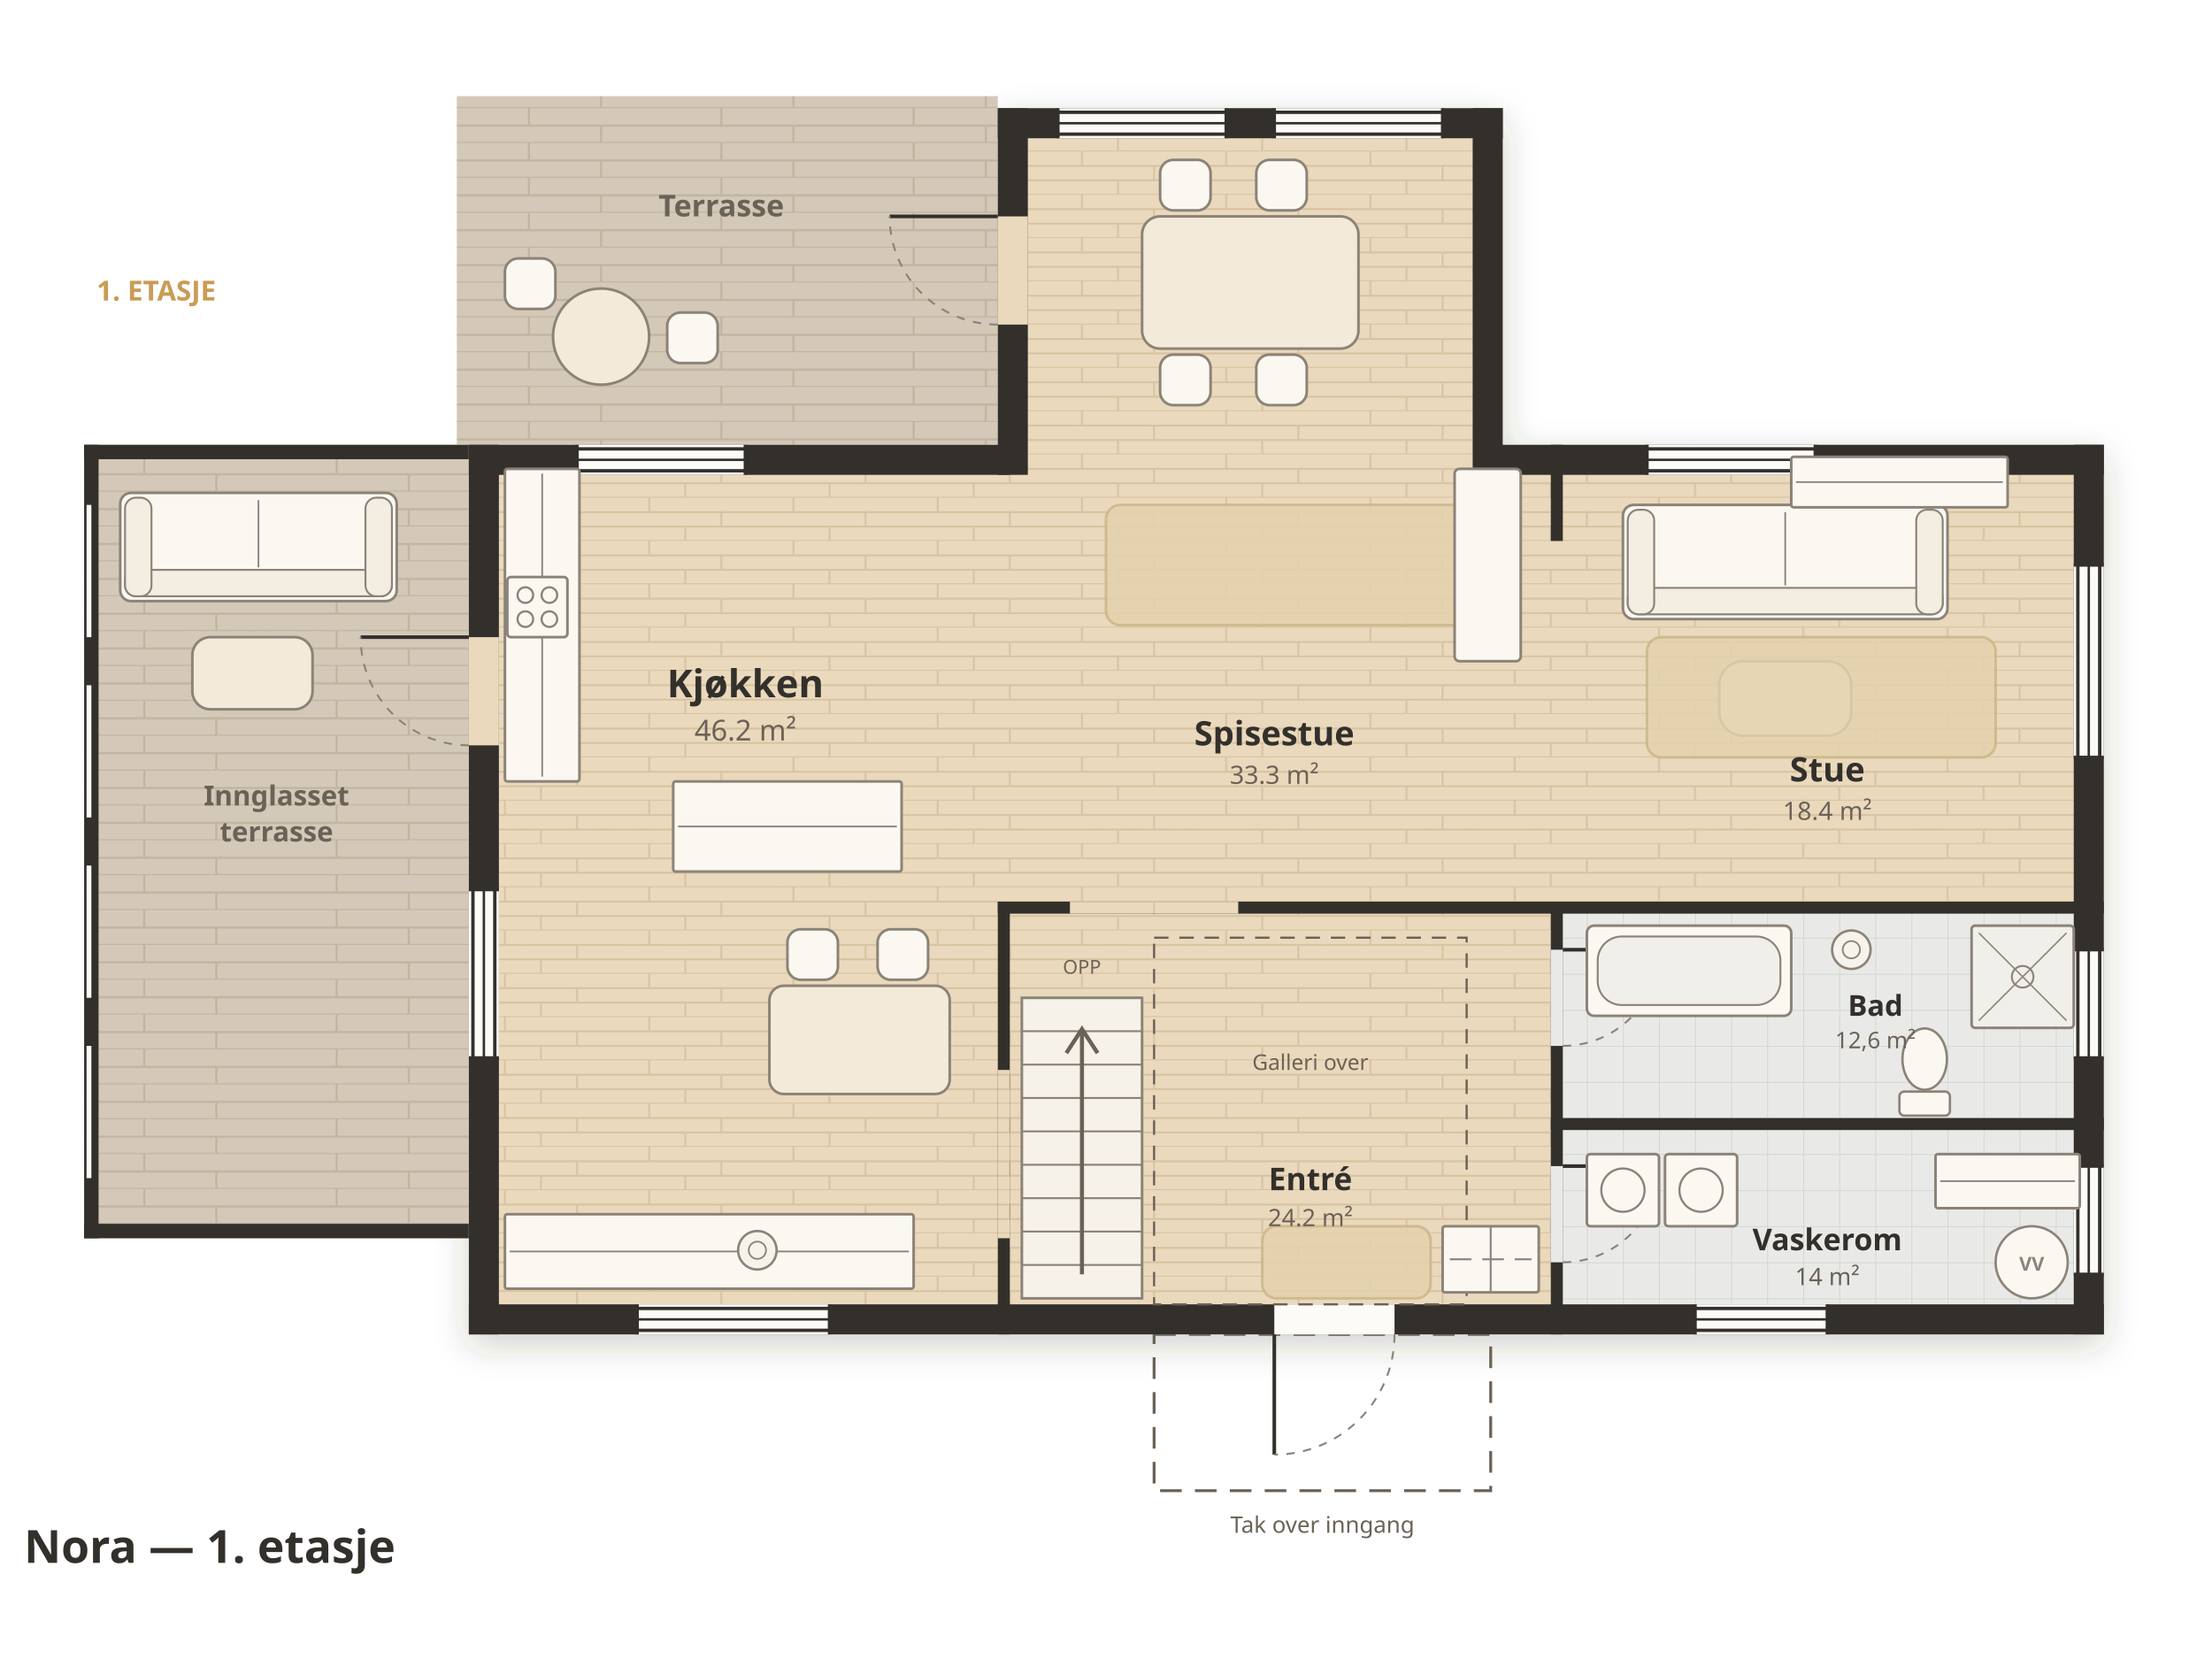
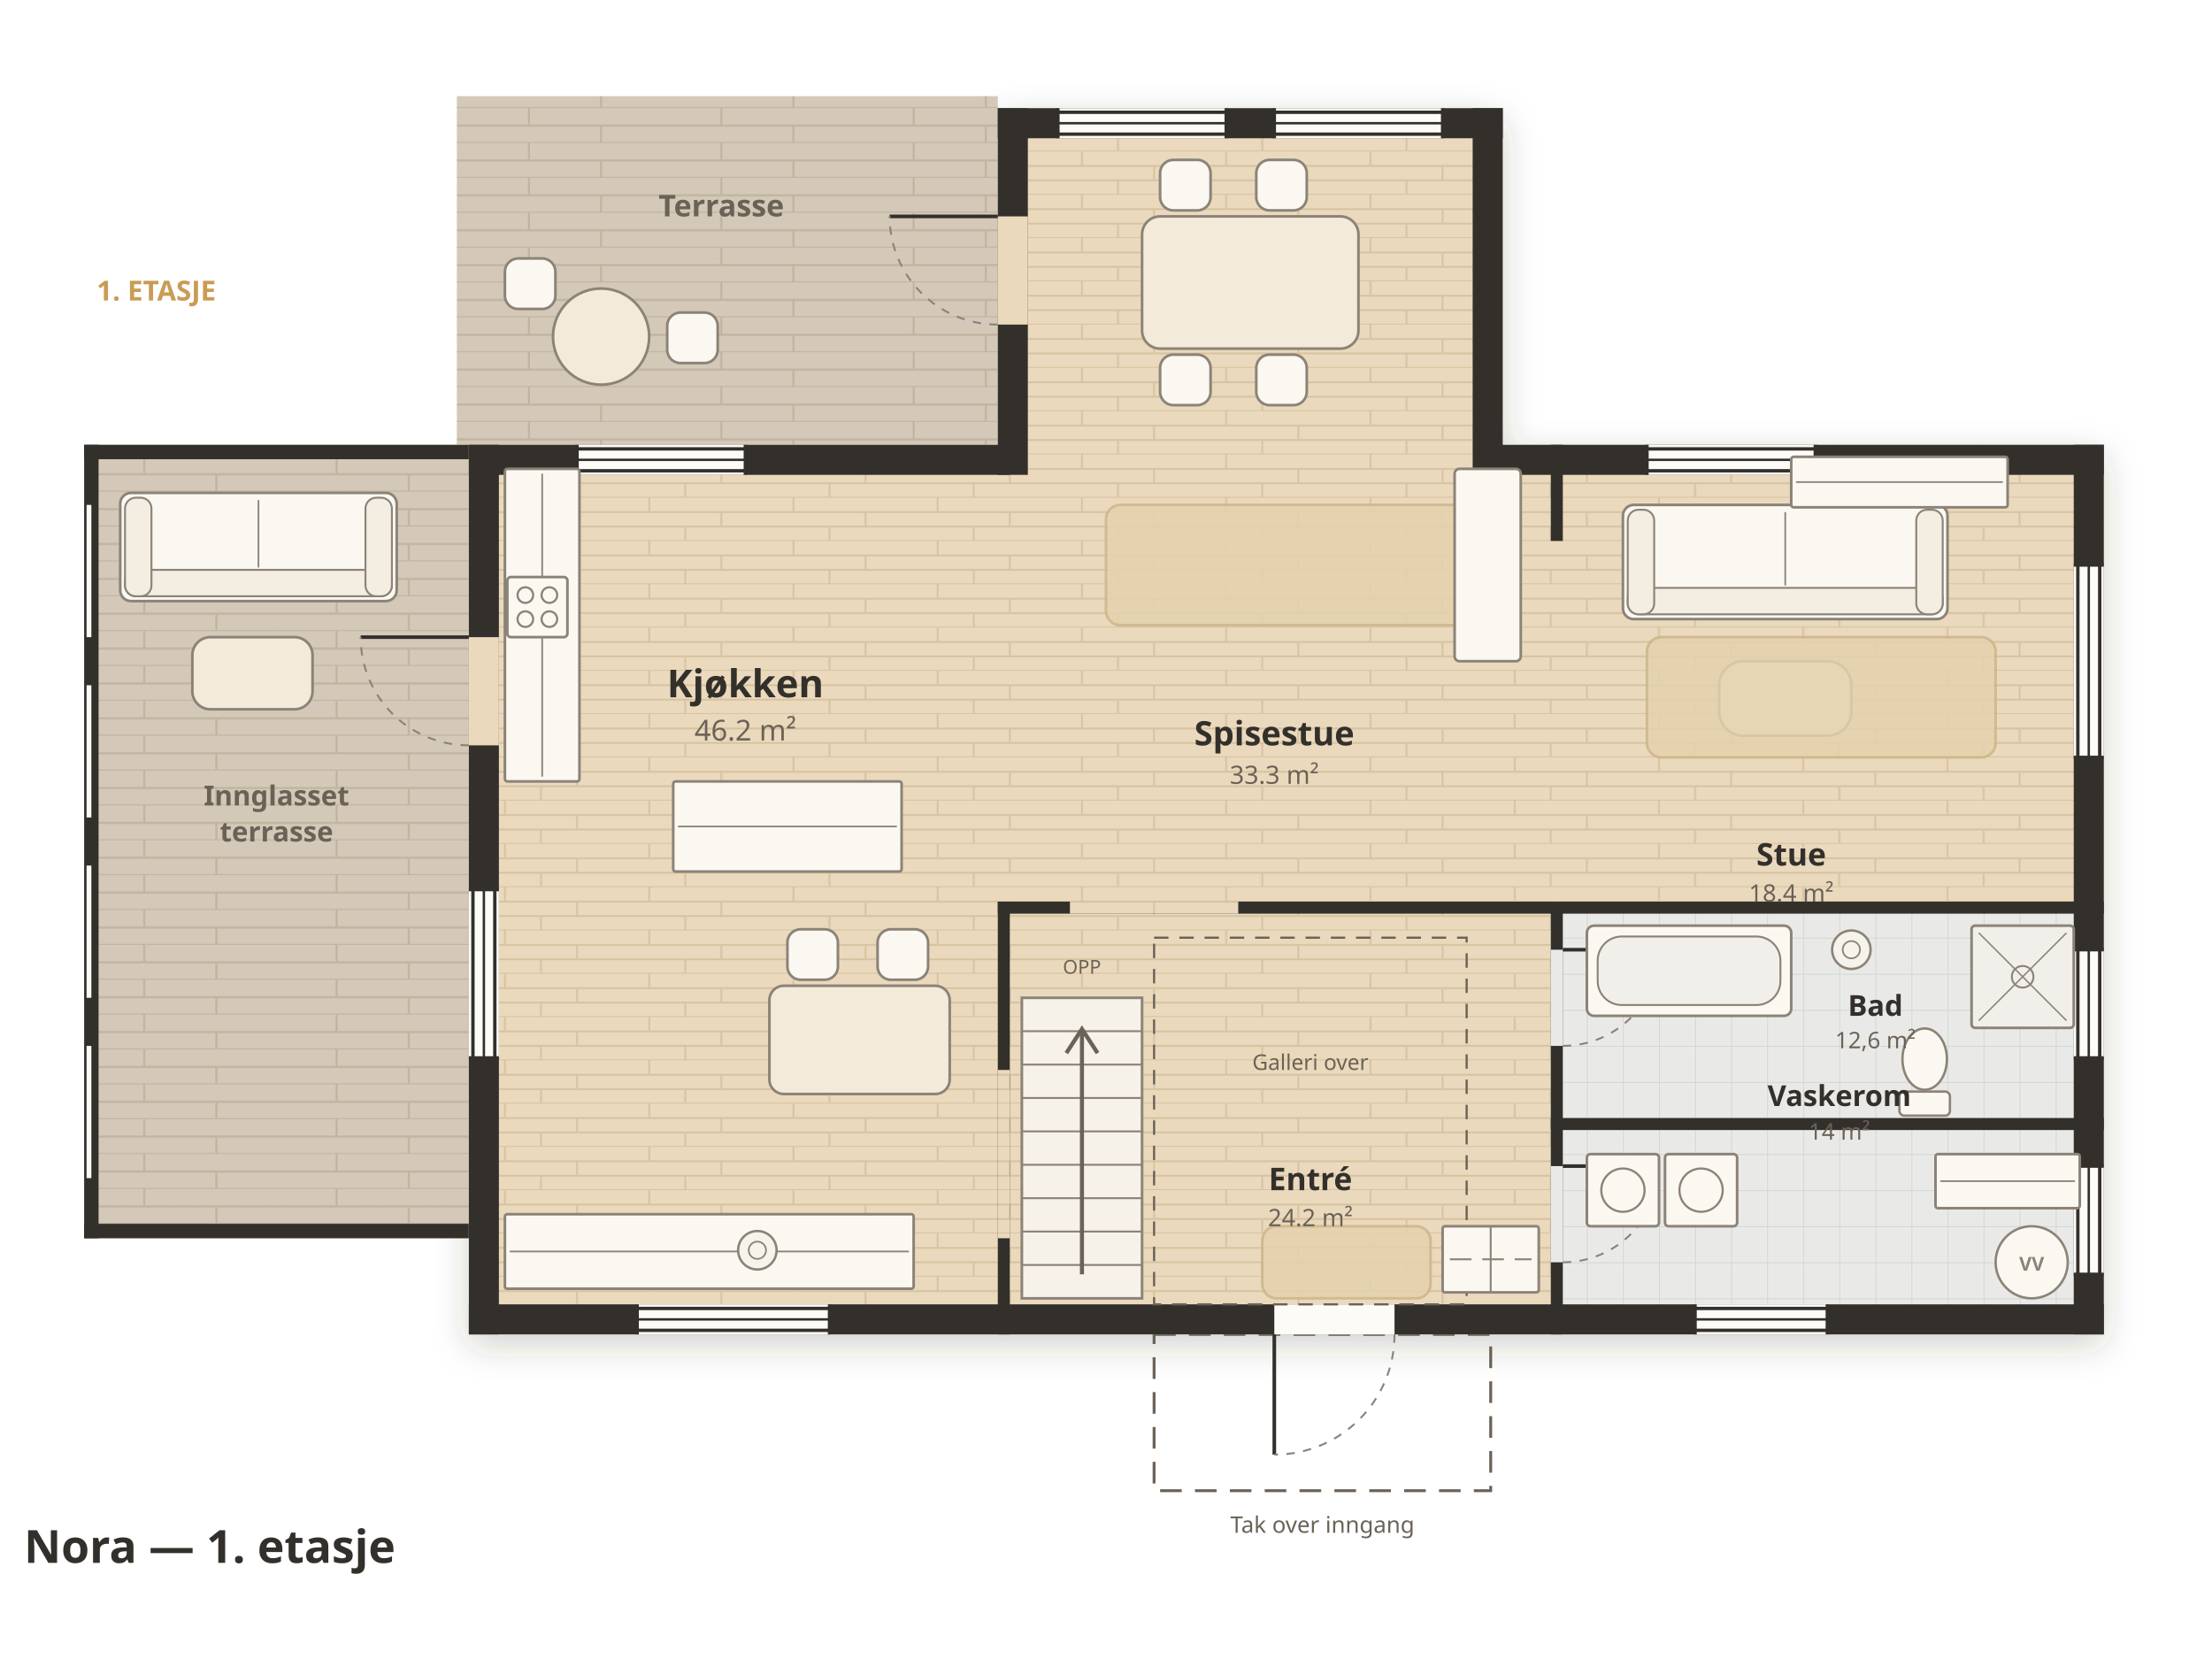
<svg xmlns="http://www.w3.org/2000/svg" viewBox="-3900 -900 18400 13800" font-family="Poppins, Segoe UI, sans-serif">
  <defs>
    <pattern id="parkett" width="1200" height="360" patternUnits="userSpaceOnUse">
      <rect width="1200" height="360" fill="#EAD9BC" />
      <line x1="0" y1="120" x2="1200" y2="120" stroke="#D9C4A3" stroke-width="16" />
      <line x1="0" y1="240" x2="1200" y2="240" stroke="#D9C4A3" stroke-width="16" />
      <line x1="0" y1="360" x2="1200" y2="360" stroke="#D9C4A3" stroke-width="16" />
      <line x1="300" y1="0" x2="300" y2="120" stroke="#D9C4A3" stroke-width="16" />
      <line x1="900" y1="120" x2="900" y2="240" stroke="#D9C4A3" stroke-width="16" />
      <line x1="600" y1="240" x2="600" y2="360" stroke="#D9C4A3" stroke-width="16" />
    </pattern>
    <pattern id="flis" width="300" height="300" patternUnits="userSpaceOnUse">
      <rect width="300" height="300" fill="#E9EAE7" />
      <path d="M 300 0 L 0 0 0 300" fill="none" stroke="#D2D6D2" stroke-width="14" />
    </pattern>
    <pattern id="dekke" width="1600" height="290" patternUnits="userSpaceOnUse">
      <rect width="1600" height="290" fill="#D4C9B8" />
      <line x1="0" y1="145" x2="1600" y2="145" stroke="#C2B5A0" stroke-width="18" />
      <line x1="0" y1="290" x2="1600" y2="290" stroke="#C2B5A0" stroke-width="18" />
      <line x1="500" y1="0" x2="500" y2="145" stroke="#C2B5A0" stroke-width="18" />
      <line x1="1100" y1="145" x2="1100" y2="290" stroke="#C2B5A0" stroke-width="18" />
    </pattern>
    <pattern id="betong" width="900" height="900" patternUnits="userSpaceOnUse">
      <rect width="900" height="900" fill="#DDDAD3" />
      <circle cx="200" cy="260" r="26" fill="#CBC7BD" />
      <circle cx="640" cy="150" r="20" fill="#CBC7BD" />
      <circle cx="470" cy="560" r="30" fill="#CBC7BD" />
      <circle cx="760" cy="740" r="22" fill="#CBC7BD" />
      <circle cx="130" cy="760" r="18" fill="#CBC7BD" />
    </pattern>
    <filter id="skygge" x="-8%" y="-8%" width="116%" height="116%">
      <feDropShadow dx="0" dy="90" stdDeviation="140" flood-color="#33302C" flood-opacity="0.22" />
    </filter>
  </defs>
  <path d="M 0 2800 H 4400 V 0 H 8600 V 2800 H 13600 V 10200 H 0 Z" fill="#FDFBF7" filter="url(#skygge)" />
  <rect x="5700" y="10200" width="2800" height="1300" fill="none" stroke="#6b6257" stroke-width="24" stroke-dasharray="180 110" />
  <text x="7100.0" y="11850" font-size="190" fill="#6b6257" font-weight="500" text-anchor="middle" font-family="Poppins, Segoe UI, sans-serif">Tak over inngang</text>
  <rect x="-100" y="-100" width="4500" height="2900" fill="url(#dekke)" stroke="none" stroke-width="0" rx="0" opacity="1" />
  <text x="2100" y="900" font-size="250" fill="#6b6257" font-weight="600" text-anchor="middle" font-family="Poppins, Segoe UI, sans-serif">Terrasse</text>
  <rect x="700" y="1500" width="800" height="800" fill="#F3EAD9" stroke="#8C8378" stroke-width="22" rx="400" opacity="1" />
  <rect x="300" y="1250" width="420" height="420" fill="#FBF8F2" stroke="#8C8378" stroke-width="22" rx="110" opacity="1" />
  <rect x="1650" y="1700" width="420" height="420" fill="#FBF8F2" stroke="#8C8378" stroke-width="22" rx="110" opacity="1" />
  <rect x="-3200" y="2800" width="3200" height="6600" fill="url(#dekke)" stroke="none" stroke-width="0" rx="0" opacity="1" />
  <rect x="-3200" y="2800" width="3200" height="120" fill="#33302C" stroke="none" stroke-width="0" rx="0" opacity="1" />
  <rect x="-3200" y="9280" width="3200" height="120" fill="#33302C" stroke="none" stroke-width="0" rx="0" opacity="1" />
  <rect x="-3200" y="2800" width="120" height="6600" fill="#33302C" stroke="none" stroke-width="0" rx="0" opacity="1" />
  <line x1="-3160" y1="3300" x2="-3160" y2="4400" stroke="#FDFBF7" stroke-width="40" />
  <line x1="-3160" y1="4800" x2="-3160" y2="5900" stroke="#FDFBF7" stroke-width="40" />
  <line x1="-3160" y1="6300" x2="-3160" y2="7400" stroke="#FDFBF7" stroke-width="40" />
  <line x1="-3160" y1="7800" x2="-3160" y2="8900" stroke="#FDFBF7" stroke-width="40" />
  <text x="-1600.0" y="5800" font-size="230" fill="#6b6257" font-weight="600" text-anchor="middle" font-family="Poppins, Segoe UI, sans-serif">Innglasset</text>
  <text x="-1600.0" y="6100" font-size="230" fill="#6b6257" font-weight="600" text-anchor="middle" font-family="Poppins, Segoe UI, sans-serif">terrasse</text>
  <rect x="-2900" y="3200" width="2300" height="900" fill="#FBF8F2" stroke="#8C8378" stroke-width="22" rx="90" opacity="1" />
  <rect x="-2860" y="3840" width="2220" height="220" fill="#F3EDE2" stroke="#8C8378" stroke-width="16" rx="90" opacity="1" />
  <rect x="-2860" y="3240" width="220" height="820" fill="#F3EDE2" stroke="#8C8378" stroke-width="16" rx="90" opacity="1" />
  <rect x="-860" y="3240" width="220" height="820" fill="#F3EDE2" stroke="#8C8378" stroke-width="16" rx="90" opacity="1" />
  <line x1="-1750.0" y1="3260" x2="-1750.0" y2="3820" stroke="#8C8378" stroke-width="14" />
  <rect x="-2300" y="4400" width="1000" height="600" fill="#F3EAD9" stroke="#8C8378" stroke-width="22" rx="150" opacity="1" />
  <rect x="0" y="2800" width="13600" height="7400" fill="url(#parkett)" stroke="none" stroke-width="0" rx="0" opacity="1" />
  <rect x="4400" y="0" width="4200" height="2800" fill="url(#parkett)" stroke="none" stroke-width="0" rx="0" opacity="1" />
  <rect x="9000" y="6600" width="4600" height="3600" fill="url(#flis)" stroke="none" stroke-width="0" rx="0" opacity="1" />
  <rect x="0" y="2800" width="4500" height="250" fill="#33302C" stroke="none" stroke-width="0" rx="0" opacity="1" />
  <rect x="8500" y="2800" width="5100" height="250" fill="#33302C" stroke="none" stroke-width="0" rx="0" opacity="1" />
  <rect x="4400" y="0" width="250" height="3050" fill="#33302C" stroke="none" stroke-width="0" rx="0" opacity="1" />
  <rect x="8350" y="0" width="250" height="3050" fill="#33302C" stroke="none" stroke-width="0" rx="0" opacity="1" />
  <rect x="4400" y="0" width="4200" height="250" fill="#33302C" stroke="none" stroke-width="0" rx="0" opacity="1" />
  <rect x="0" y="2800" width="250" height="7400" fill="#33302C" stroke="none" stroke-width="0" rx="0" opacity="1" />
  <rect x="13350" y="2800" width="250" height="7400" fill="#33302C" stroke="none" stroke-width="0" rx="0" opacity="1" />
  <rect x="0" y="9950" width="13600" height="250" fill="#33302C" stroke="none" stroke-width="0" rx="0" opacity="1" />
  <rect x="4400" y="6600" width="100" height="3600" fill="#33302C" stroke="none" stroke-width="0" rx="0" opacity="1" />
  <rect x="9000" y="2800" width="100" height="800" fill="#33302C" stroke="none" stroke-width="0" rx="0" opacity="1" />
  <rect x="9000" y="6600" width="4600" height="100" fill="#33302C" stroke="none" stroke-width="0" rx="0" opacity="1" />
  <rect x="9000" y="6600" width="100" height="3600" fill="#33302C" stroke="none" stroke-width="0" rx="0" opacity="1" />
  <rect x="9000" y="8400" width="4600" height="100" fill="#33302C" stroke="none" stroke-width="0" rx="0" opacity="1" />
  <rect x="4400" y="6600" width="4700" height="100" fill="#33302C" stroke="none" stroke-width="0" rx="0" opacity="1" />
  <rect x="4900" y="0" width="1400" height="250" fill="#FDFBF7" stroke="none" stroke-width="0" rx="0" opacity="1" />
  <line x1="4900" y1="34" x2="6300" y2="34" stroke="#33302C" stroke-width="28" />
  <line x1="4900" y1="216" x2="6300" y2="216" stroke="#33302C" stroke-width="28" />
  <line x1="4900" y1="125.0" x2="6300" y2="125.0" stroke="#33302C" stroke-width="20" />
  <line x1="4900" y1="0" x2="4900" y2="250" stroke="#33302C" stroke-width="28" />
  <line x1="6300" y1="0" x2="6300" y2="250" stroke="#33302C" stroke-width="28" />
  <rect x="6700" y="0" width="1400" height="250" fill="#FDFBF7" stroke="none" stroke-width="0" rx="0" opacity="1" />
  <line x1="6700" y1="34" x2="8100" y2="34" stroke="#33302C" stroke-width="28" />
  <line x1="6700" y1="216" x2="8100" y2="216" stroke="#33302C" stroke-width="28" />
  <line x1="6700" y1="125.0" x2="8100" y2="125.0" stroke="#33302C" stroke-width="20" />
  <line x1="6700" y1="0" x2="6700" y2="250" stroke="#33302C" stroke-width="28" />
  <line x1="8100" y1="0" x2="8100" y2="250" stroke="#33302C" stroke-width="28" />
  <rect x="4400" y="900" width="250" height="900" fill="#EAD9BC" stroke="none" stroke-width="0" rx="0" opacity="1" />
  <path d="M 4400 900 L 3500 900" stroke="#33302C" stroke-width="30" fill="none" />
  <path d="M 4400 1800 A 900 900 0 0 1 3500 900" stroke="#8C8378" stroke-width="16" fill="none" stroke-dasharray="70 70" />
  <rect x="0" y="4400" width="250" height="900" fill="#EAD9BC" stroke="none" stroke-width="0" rx="0" opacity="1" />
  <path d="M 0 4400 L -900 4400" stroke="#33302C" stroke-width="30" fill="none" />
  <path d="M 0 5300 A 900 900 0 0 1 -900 4400" stroke="#8C8378" stroke-width="16" fill="none" stroke-dasharray="70 70" />
  <rect x="0" y="6500" width="250" height="1400" fill="#FDFBF7" stroke="none" stroke-width="0" rx="0" opacity="1" />
  <line x1="34" y1="6500" x2="34" y2="7900" stroke="#33302C" stroke-width="28" />
  <line x1="216" y1="6500" x2="216" y2="7900" stroke="#33302C" stroke-width="28" />
  <line x1="125.0" y1="6500" x2="125.0" y2="7900" stroke="#33302C" stroke-width="20" />
  <line x1="0" y1="6500" x2="250" y2="6500" stroke="#33302C" stroke-width="28" />
  <line x1="0" y1="7900" x2="250" y2="7900" stroke="#33302C" stroke-width="28" />
  <rect x="1400" y="9950" width="1600" height="250" fill="#FDFBF7" stroke="none" stroke-width="0" rx="0" opacity="1" />
  <line x1="1400" y1="9984" x2="3000" y2="9984" stroke="#33302C" stroke-width="28" />
  <line x1="1400" y1="10166" x2="3000" y2="10166" stroke="#33302C" stroke-width="28" />
  <line x1="1400" y1="10075.0" x2="3000" y2="10075.0" stroke="#33302C" stroke-width="20" />
  <line x1="1400" y1="9950" x2="1400" y2="10200" stroke="#33302C" stroke-width="28" />
  <line x1="3000" y1="9950" x2="3000" y2="10200" stroke="#33302C" stroke-width="28" />
  <rect x="6700" y="9950" width="1000" height="250" fill="#FDFBF7" stroke="none" stroke-width="0" rx="0" opacity="1" />
  <path d="M 6700 10200 L 6700 11200" stroke="#33302C" stroke-width="30" fill="none" />
  <path d="M 7700 10200 A 1000 1000 0 0 1 6700 11200" stroke="#8C8378" stroke-width="16" fill="none" stroke-dasharray="70 70" />
  <rect x="10200" y="9950" width="1100" height="250" fill="#FDFBF7" stroke="none" stroke-width="0" rx="0" opacity="1" />
  <line x1="10200" y1="9984" x2="11300" y2="9984" stroke="#33302C" stroke-width="28" />
  <line x1="10200" y1="10166" x2="11300" y2="10166" stroke="#33302C" stroke-width="28" />
  <line x1="10200" y1="10075.0" x2="11300" y2="10075.0" stroke="#33302C" stroke-width="20" />
  <line x1="10200" y1="9950" x2="10200" y2="10200" stroke="#33302C" stroke-width="28" />
  <line x1="11300" y1="9950" x2="11300" y2="10200" stroke="#33302C" stroke-width="28" />
  <rect x="13350" y="8800" width="250" height="900" fill="#FDFBF7" stroke="none" stroke-width="0" rx="0" opacity="1" />
  <line x1="13384" y1="8800" x2="13384" y2="9700" stroke="#33302C" stroke-width="28" />
  <line x1="13566" y1="8800" x2="13566" y2="9700" stroke="#33302C" stroke-width="28" />
  <line x1="13475.0" y1="8800" x2="13475.0" y2="9700" stroke="#33302C" stroke-width="20" />
  <line x1="13350" y1="8800" x2="13600" y2="8800" stroke="#33302C" stroke-width="28" />
  <line x1="13350" y1="9700" x2="13600" y2="9700" stroke="#33302C" stroke-width="28" />
  <rect x="13350" y="7000" width="250" height="900" fill="#FDFBF7" stroke="none" stroke-width="0" rx="0" opacity="1" />
  <line x1="13384" y1="7000" x2="13384" y2="7900" stroke="#33302C" stroke-width="28" />
  <line x1="13566" y1="7000" x2="13566" y2="7900" stroke="#33302C" stroke-width="28" />
  <line x1="13475.0" y1="7000" x2="13475.0" y2="7900" stroke="#33302C" stroke-width="20" />
  <line x1="13350" y1="7000" x2="13600" y2="7000" stroke="#33302C" stroke-width="28" />
  <line x1="13350" y1="7900" x2="13600" y2="7900" stroke="#33302C" stroke-width="28" />
  <rect x="13350" y="3800" width="250" height="1600" fill="#FDFBF7" stroke="none" stroke-width="0" rx="0" opacity="1" />
  <line x1="13384" y1="3800" x2="13384" y2="5400" stroke="#33302C" stroke-width="28" />
  <line x1="13566" y1="3800" x2="13566" y2="5400" stroke="#33302C" stroke-width="28" />
  <line x1="13475.0" y1="3800" x2="13475.0" y2="5400" stroke="#33302C" stroke-width="20" />
  <line x1="13350" y1="3800" x2="13600" y2="3800" stroke="#33302C" stroke-width="28" />
  <line x1="13350" y1="5400" x2="13600" y2="5400" stroke="#33302C" stroke-width="28" />
  <rect x="9800" y="2800" width="1400" height="250" fill="#FDFBF7" stroke="none" stroke-width="0" rx="0" opacity="1" />
  <line x1="9800" y1="2834" x2="11200" y2="2834" stroke="#33302C" stroke-width="28" />
  <line x1="9800" y1="3016" x2="11200" y2="3016" stroke="#33302C" stroke-width="28" />
  <line x1="9800" y1="2925.0" x2="11200" y2="2925.0" stroke="#33302C" stroke-width="20" />
  <line x1="9800" y1="2800" x2="9800" y2="3050" stroke="#33302C" stroke-width="28" />
  <line x1="11200" y1="2800" x2="11200" y2="3050" stroke="#33302C" stroke-width="28" />
  <rect x="900" y="2800" width="1400" height="250" fill="#FDFBF7" stroke="none" stroke-width="0" rx="0" opacity="1" />
  <line x1="900" y1="2834" x2="2300" y2="2834" stroke="#33302C" stroke-width="28" />
  <line x1="900" y1="3016" x2="2300" y2="3016" stroke="#33302C" stroke-width="28" />
  <line x1="900" y1="2925.0" x2="2300" y2="2925.0" stroke="#33302C" stroke-width="20" />
  <line x1="900" y1="2800" x2="900" y2="3050" stroke="#33302C" stroke-width="28" />
  <line x1="2300" y1="2800" x2="2300" y2="3050" stroke="#33302C" stroke-width="28" />
  <rect x="5000" y="6600" width="1400" height="100" fill="url(#parkett)" stroke="none" stroke-width="0" rx="0" opacity="1" />
  <rect x="4400" y="8000" width="100" height="1400" fill="url(#parkett)" stroke="none" stroke-width="0" rx="0" opacity="1" />
  <rect x="9000" y="7000" width="100" height="800" fill="#E9EAE7" stroke="none" stroke-width="0" rx="0" opacity="1" />
  <path d="M 9100 7000 L 9900 7000" stroke="#33302C" stroke-width="30" fill="none" />
  <path d="M 9100 7800 A 800 800 0 0 0 9900 7000" stroke="#8C8378" stroke-width="16" fill="none" stroke-dasharray="70 70" />
  <rect x="9000" y="8800" width="100" height="800" fill="#E9EAE7" stroke="none" stroke-width="0" rx="0" opacity="1" />
  <path d="M 9100 8800 L 9900 8800" stroke="#33302C" stroke-width="30" fill="none" />
  <path d="M 9100 9600 A 800 800 0 0 0 9900 8800" stroke="#8C8378" stroke-width="16" fill="none" stroke-dasharray="70 70" />
  <rect x="9000" y="4200" width="100" height="2400" fill="url(#parkett)" stroke="none" stroke-width="0" rx="0" opacity="1" />
  <rect x="4600" y="7400" width="1000" height="2500" fill="#F6F2EA" stroke="#8C8378" stroke-width="22" rx="0" opacity="1" />
  <line x1="4600" y1="7677.778" x2="5600" y2="7677.778" stroke="#8C8378" stroke-width="16" />
  <line x1="4600" y1="7955.556" x2="5600" y2="7955.556" stroke="#8C8378" stroke-width="16" />
  <line x1="4600" y1="8233.333" x2="5600" y2="8233.333" stroke="#8C8378" stroke-width="16" />
  <line x1="4600" y1="8511.111" x2="5600" y2="8511.111" stroke="#8C8378" stroke-width="16" />
  <line x1="4600" y1="8788.889" x2="5600" y2="8788.889" stroke="#8C8378" stroke-width="16" />
  <line x1="4600" y1="9066.667" x2="5600" y2="9066.667" stroke="#8C8378" stroke-width="16" />
  <line x1="4600" y1="9344.444" x2="5600" y2="9344.444" stroke="#8C8378" stroke-width="16" />
  <line x1="4600" y1="9622.222" x2="5600" y2="9622.222" stroke="#8C8378" stroke-width="16" />
  <line x1="5100.0" y1="9700" x2="5100.0" y2="7660" stroke="#6b6257" stroke-width="34" />
  <path d="M 4970.0 7860 L 5100.0 7660 L 5230.0 7860" fill="none" stroke="#6b6257" stroke-width="34" />
  <text x="5100" y="7200" font-size="160" fill="#6b6257" font-weight="500" text-anchor="middle" font-family="Poppins, Segoe UI, sans-serif">OPP</text>
  <rect x="5700" y="6900" width="2600" height="3050" fill="none" stroke="#6b6257" stroke-width="18" stroke-dasharray="120 90" />
  <text x="7000" y="8000" font-size="180" fill="#6b6257" font-weight="500" text-anchor="middle" font-family="Poppins, Segoe UI, sans-serif">Galleri over</text>
  <rect x="300" y="3000" width="620" height="2600" fill="#FBF8F2" stroke="#8C8378" stroke-width="22" rx="20" opacity="1" />
  <line x1="610.0" y1="3040" x2="610.0" y2="5560" stroke="#8C8378" stroke-width="14" />
  <rect x="320" y="3900" width="500" height="500" fill="#FBF8F2" stroke="#8C8378" stroke-width="22" rx="30" opacity="1" />
  <circle cx="470.0" cy="4050.0" r="65.0" fill="none" stroke="#8C8378" stroke-width="18" />
  <circle cx="670.0" cy="4050.0" r="65.0" fill="none" stroke="#8C8378" stroke-width="18" />
  <circle cx="470.0" cy="4250.0" r="65.0" fill="none" stroke="#8C8378" stroke-width="18" />
  <circle cx="670.0" cy="4250.0" r="65.0" fill="none" stroke="#8C8378" stroke-width="18" />
  <rect x="300" y="9200" width="3400" height="620" fill="#FBF8F2" stroke="#8C8378" stroke-width="22" rx="20" opacity="1" />
  <line x1="340" y1="9510.0" x2="3660" y2="9510.0" stroke="#8C8378" stroke-width="14" />
  <circle cx="2400" cy="9500" r="160" fill="#F6F3EC" stroke="#8C8378" stroke-width="20" />
  <circle cx="2400" cy="9500" r="72" fill="none" stroke="#8C8378" stroke-width="14" />
  <rect x="1700" y="5600" width="1900" height="750" fill="#FBF8F2" stroke="#8C8378" stroke-width="22" rx="20" opacity="1" />
  <line x1="1740" y1="5975.0" x2="3560" y2="5975.0" stroke="#8C8378" stroke-width="14" />
  <rect x="2500" y="7300" width="1500" height="900" fill="#F3EAD9" stroke="#8C8378" stroke-width="22" rx="120" opacity="1" />
  <rect x="2650" y="6830" width="420" height="420" fill="#FBF8F2" stroke="#8C8378" stroke-width="22" rx="110" opacity="1" />
  <rect x="3400" y="6830" width="420" height="420" fill="#FBF8F2" stroke="#8C8378" stroke-width="22" rx="110" opacity="1" />
  <rect x="5600" y="900" width="1800" height="1100" fill="#F3EAD9" stroke="#8C8378" stroke-width="22" rx="150" opacity="1" />
  <rect x="5750" y="430" width="420" height="420" fill="#FBF8F2" stroke="#8C8378" stroke-width="22" rx="110" opacity="1" />
  <rect x="6550" y="430" width="420" height="420" fill="#FBF8F2" stroke="#8C8378" stroke-width="22" rx="110" opacity="1" />
  <rect x="5750" y="2050" width="420" height="420" fill="#FBF8F2" stroke="#8C8378" stroke-width="22" rx="110" opacity="1" />
  <rect x="6550" y="2050" width="420" height="420" fill="#FBF8F2" stroke="#8C8378" stroke-width="22" rx="110" opacity="1" />
  <rect x="5300" y="3300" width="3200" height="1000" fill="#E4D2AE" stroke="#CDB588" stroke-width="22" rx="120" opacity="0.85" />
  <rect x="8200" y="3000" width="550" height="1600" fill="#FBF8F2" stroke="#8C8378" stroke-width="22" rx="40" opacity="1" />
  <rect x="9600" y="3300" width="2700" height="950" fill="#FBF8F2" stroke="#8C8378" stroke-width="22" rx="90" opacity="1" />
  <rect x="9640" y="3990" width="2620" height="220" fill="#F3EDE2" stroke="#8C8378" stroke-width="16" rx="90" opacity="1" />
  <rect x="9640" y="3340" width="220" height="870" fill="#F3EDE2" stroke="#8C8378" stroke-width="16" rx="90" opacity="1" />
  <rect x="12040" y="3340" width="220" height="870" fill="#F3EDE2" stroke="#8C8378" stroke-width="16" rx="90" opacity="1" />
  <line x1="10950.0" y1="3360" x2="10950.0" y2="3970" stroke="#8C8378" stroke-width="14" />
  <rect x="10400" y="4600" width="1100" height="620" fill="#F3EAD9" stroke="#8C8378" stroke-width="22" rx="200" opacity="1" />
  <rect x="9800" y="4400" width="2900" height="1000" fill="#E4D2AE" stroke="#CDB588" stroke-width="22" rx="120" opacity="0.85" />
  <rect x="11000" y="2900" width="1800" height="420" fill="#FBF8F2" stroke="#8C8378" stroke-width="22" rx="20" opacity="1" />
  <line x1="11040" y1="3110.0" x2="12760" y2="3110.0" stroke="#8C8378" stroke-width="14" />
  <rect x="6600" y="9300" width="1400" height="600" fill="#E4D2AE" stroke="#CDB588" stroke-width="22" rx="120" opacity="0.85" />
  <rect x="8100" y="9300" width="800" height="550" fill="#FBF8F2" stroke="#8C8378" stroke-width="22" rx="20" opacity="1" />
  <line x1="8160" y1="9575.0" x2="8840" y2="9575.0" stroke="#8C8378" stroke-width="16" stroke-dasharray="180 90" />
  <line x1="8500.0" y1="9300" x2="8500.0" y2="9850" stroke="#8C8378" stroke-width="16" />
  <rect x="9300" y="6800" width="1700" height="750" fill="#FBF8F2" stroke="#8C8378" stroke-width="22" rx="60" opacity="1" />
  <rect x="9390" y="6890" width="1520" height="570" fill="#F1EFE9" stroke="#8C8378" stroke-width="16" rx="200" opacity="1" />
  <rect x="12500" y="6800" width="850" height="850" fill="#F1EFE9" stroke="#8C8378" stroke-width="22" rx="30" opacity="1" />
  <circle cx="12925.0" cy="7225.0" r="90" fill="none" stroke="#8C8378" stroke-width="16" />
  <line x1="12560" y1="6860" x2="13290" y2="7590" stroke="#8C8378" stroke-width="12" />
  <line x1="13290" y1="6860" x2="12560" y2="7590" stroke="#8C8378" stroke-width="12" />
  <circle cx="11500" cy="7000" r="160" fill="#F6F3EC" stroke="#8C8378" stroke-width="20" />
  <circle cx="11500" cy="7000" r="72" fill="none" stroke="#8C8378" stroke-width="14" />
  <rect x="11900" y="8180" width="420" height="200" fill="#FBF8F2" stroke="#8C8378" stroke-width="20" rx="40" opacity="1" />
  <ellipse cx="12110" cy="7910" rx="185" ry="255" fill="#FBF8F2" stroke="#8C8378" stroke-width="20" />
  <rect x="9300" y="8700" width="600" height="600" fill="#FBF8F2" stroke="#8C8378" stroke-width="22" rx="30" opacity="1" />
  <circle cx="9600.0" cy="9000.0" r="180.0" fill="none" stroke="#8C8378" stroke-width="18" />
  <rect x="9950" y="8700" width="600" height="600" fill="#FBF8F2" stroke="#8C8378" stroke-width="22" rx="30" opacity="1" />
  <circle cx="10250.0" cy="9000.0" r="180.0" fill="none" stroke="#8C8378" stroke-width="18" />
  <rect x="12200" y="8700" width="1200" height="450" fill="#FBF8F2" stroke="#8C8378" stroke-width="22" rx="20" opacity="1" />
  <line x1="12240" y1="8925.0" x2="13360" y2="8925.0" stroke="#8C8378" stroke-width="14" />
  <circle cx="13000" cy="9600" r="300" fill="#FBF8F2" stroke="#8C8378" stroke-width="20" />
  <text x="13000" y="9670" font-size="160" fill="#8C8378" font-weight="600" text-anchor="middle" font-family="Poppins, Segoe UI, sans-serif">VV</text>
  <text x="2300" y="4900" font-size="320" fill="#33302C" font-weight="600" text-anchor="middle" font-family="Poppins, Segoe UI, sans-serif">Kjøkken</text>
  <text x="2300" y="5260" font-size="240" fill="#6b6257" font-weight="400" text-anchor="middle" font-family="Poppins, Segoe UI, sans-serif">46.2 m²</text>
  <text x="6700" y="5300" font-size="280" fill="#33302C" font-weight="600" text-anchor="middle" font-family="Poppins, Segoe UI, sans-serif">Spisestue</text>
  <text x="6700" y="5620" font-size="210" fill="#6b6257" font-weight="400" text-anchor="middle" font-family="Poppins, Segoe UI, sans-serif">33.3 m²</text>
-   <text x="11300" y="5600" font-size="280" fill="#33302C" font-weight="600" text-anchor="middle" font-family="Poppins, Segoe UI, sans-serif">Stue</text>
-   <text x="11300" y="5920" font-size="210" fill="#6b6257" font-weight="400" text-anchor="middle" font-family="Poppins, Segoe UI, sans-serif">18.4 m²</text>
+   <text x="11000" y="6300" font-size="260" fill="#33302C" font-weight="600" text-anchor="middle" font-family="Poppins, Segoe UI, sans-serif">Stue</text>
+   <text x="11000" y="6600" font-size="200" fill="#6b6257" font-weight="400" text-anchor="middle" font-family="Poppins, Segoe UI, sans-serif">18.4 m²</text>
  <text x="7000" y="9000" font-size="260" fill="#33302C" font-weight="600" text-anchor="middle" font-family="Poppins, Segoe UI, sans-serif">Entré</text>
  <text x="7000" y="9300" font-size="200" fill="#6b6257" font-weight="400" text-anchor="middle" font-family="Poppins, Segoe UI, sans-serif">24.2 m²</text>
  <text x="11700" y="7550" font-size="240" fill="#33302C" font-weight="600" text-anchor="middle" font-family="Poppins, Segoe UI, sans-serif">Bad</text>
  <text x="11700" y="7820" font-size="190" fill="#6b6257" font-weight="400" text-anchor="middle" font-family="Poppins, Segoe UI, sans-serif">12,6 m²</text>
-   <text x="11300" y="9500" font-size="250" fill="#33302C" font-weight="600" text-anchor="middle" font-family="Poppins, Segoe UI, sans-serif">Vaskerom</text>
-   <text x="11300" y="9790" font-size="200" fill="#6b6257" font-weight="400" text-anchor="middle" font-family="Poppins, Segoe UI, sans-serif">14 m²</text>
+   <text x="11400" y="8300" font-size="240" fill="#33302C" font-weight="600" text-anchor="middle" font-family="Poppins, Segoe UI, sans-serif">Vaskerom</text>
+   <text x="11400" y="8580" font-size="190" fill="#6b6257" font-weight="400" text-anchor="middle" font-family="Poppins, Segoe UI, sans-serif">14 m²</text>
  <text x="-2600" y="1600" font-size="230" fill="#C99C55" font-weight="600" text-anchor="middle" font-family="Poppins, Segoe UI, sans-serif">1. ETASJE</text>
  <text x="-3700" y="12100" font-size="380" fill="#33302C" font-weight="600" text-anchor="start" font-family="Poppins, Segoe UI, sans-serif">Nora — 1. etasje</text>
</svg>
